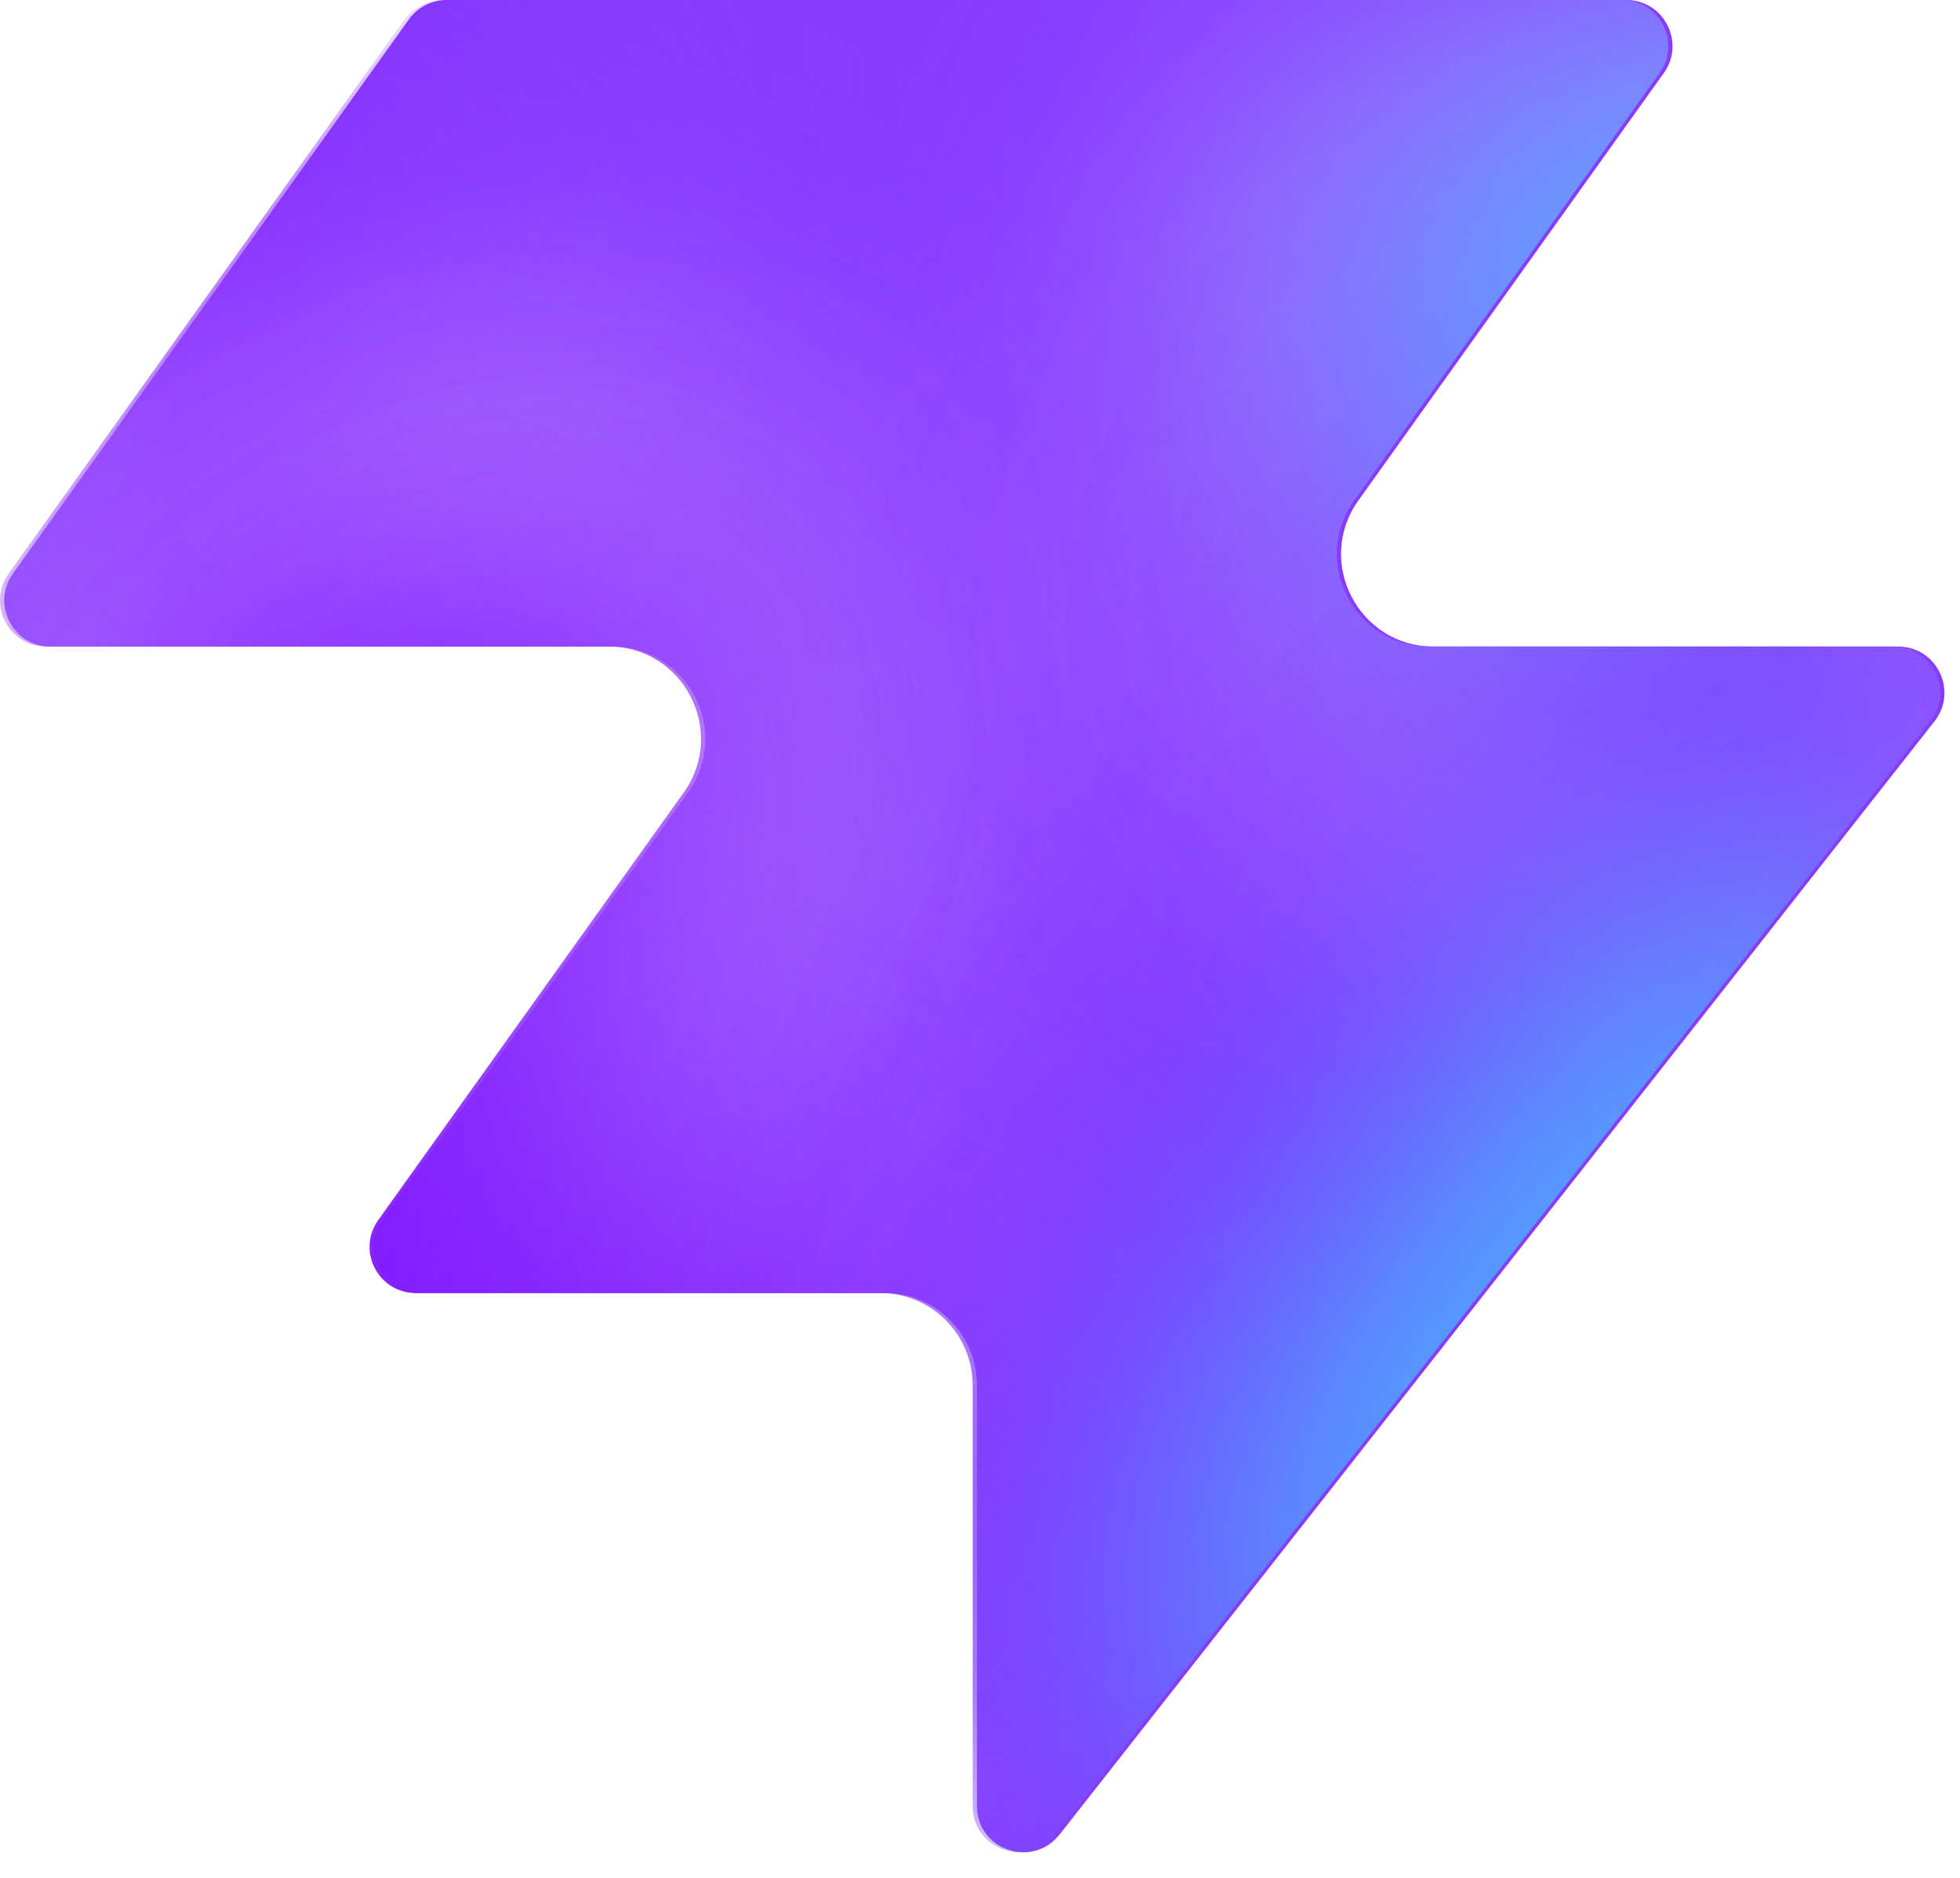
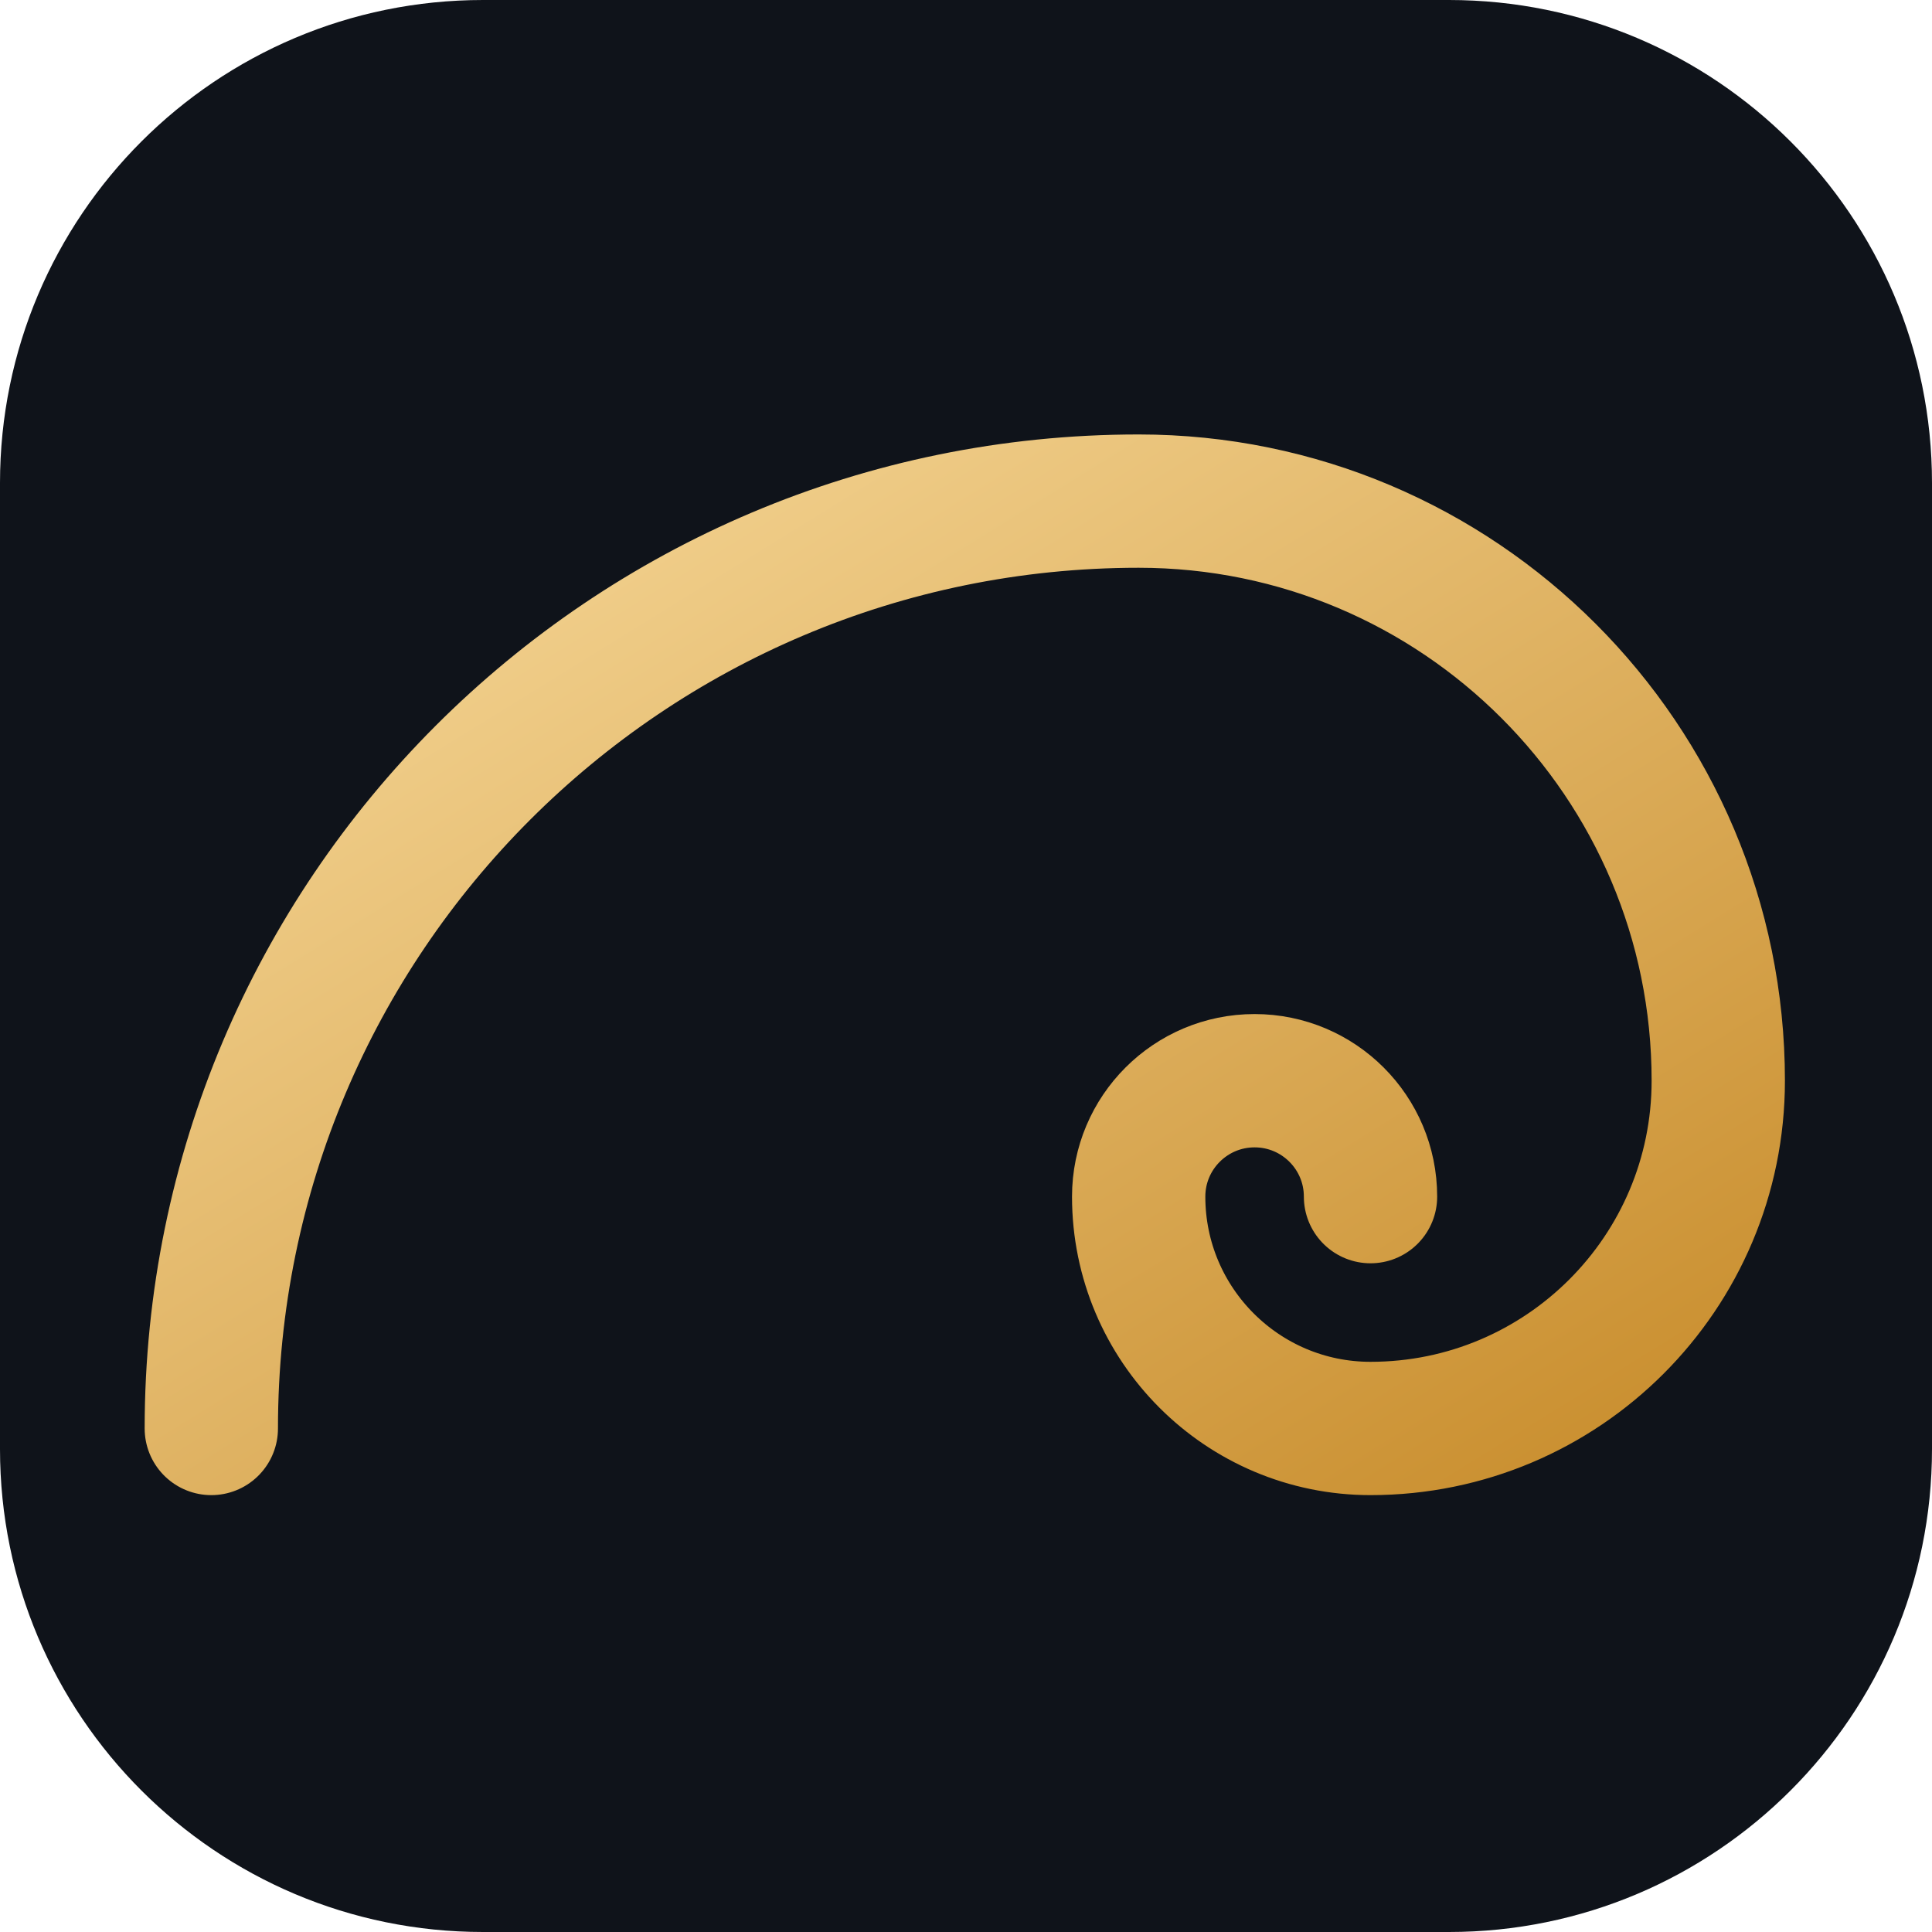
- <svg xmlns="http://www.w3.org/2000/svg" width="48" height="46" fill="none" viewBox="0 0 48 46">
-   <path fill="#863bff" d="M25.946 44.938c-.664.845-2.021.375-2.021-.698V33.937a2.26 2.26 0 0 0-2.262-2.262H10.287c-.92 0-1.456-1.04-.92-1.788l7.48-10.471c1.07-1.497 0-3.578-1.842-3.578H1.237c-.92 0-1.456-1.04-.92-1.788L10.013.474c.214-.297.556-.474.92-.474h28.894c.92 0 1.456 1.04.92 1.788l-7.48 10.471c-1.07 1.498 0 3.579 1.842 3.579h11.377c.943 0 1.473 1.088.89 1.83L25.947 44.94z" style="fill:#863bff;fill:color(display-p3 .525 .23 1);fill-opacity:1" />
-   <mask id="a" width="48" height="46" x="0" y="0" maskUnits="userSpaceOnUse" style="mask-type:alpha">
-     <path fill="#000" d="M25.842 44.938c-.664.844-2.021.375-2.021-.698V33.937a2.26 2.26 0 0 0-2.262-2.262H10.183c-.92 0-1.456-1.04-.92-1.788l7.48-10.471c1.07-1.498 0-3.579-1.842-3.579H1.133c-.92 0-1.456-1.04-.92-1.787L9.91.473c.214-.297.556-.474.92-.474h28.894c.92 0 1.456 1.04.92 1.788l-7.48 10.471c-1.07 1.498 0 3.578 1.842 3.578h11.377c.943 0 1.473 1.088.89 1.832L25.843 44.94z" style="fill:#000;fill-opacity:1" />
-   </mask>
-   <g mask="url(#a)">
-     <g filter="url(#b)">
-       <ellipse cx="5.508" cy="14.704" fill="#ede6ff" rx="5.508" ry="14.704" style="fill:#ede6ff;fill:color(display-p3 .927 .903 1);fill-opacity:1" transform="matrix(.00324 1 1 -.00324 -4.47 31.516)" />
-     </g>
-     <g filter="url(#c)">
-       <ellipse cx="10.399" cy="29.851" fill="#ede6ff" rx="10.399" ry="29.851" style="fill:#ede6ff;fill:color(display-p3 .927 .903 1);fill-opacity:1" transform="matrix(.00324 1 1 -.00324 -39.328 7.883)" />
-     </g>
-     <g filter="url(#d)">
-       <ellipse cx="5.508" cy="30.487" fill="#7e14ff" rx="5.508" ry="30.487" style="fill:#7e14ff;fill:color(display-p3 .492 .077 1);fill-opacity:1" transform="rotate(89.814 -25.913 -14.639)scale(1 -1)" />
-     </g>
-     <g filter="url(#e)">
-       <ellipse cx="5.508" cy="30.599" fill="#7e14ff" rx="5.508" ry="30.599" style="fill:#7e14ff;fill:color(display-p3 .492 .077 1);fill-opacity:1" transform="rotate(89.814 -32.644 -3.334)scale(1 -1)" />
-     </g>
-     <g filter="url(#f)">
-       <ellipse cx="5.508" cy="30.599" fill="#7e14ff" rx="5.508" ry="30.599" style="fill:#7e14ff;fill:color(display-p3 .492 .077 1);fill-opacity:1" transform="matrix(.00324 1 1 -.00324 -34.34 30.47)" />
-     </g>
-     <g filter="url(#g)">
-       <ellipse cx="14.072" cy="22.078" fill="#ede6ff" rx="14.072" ry="22.078" style="fill:#ede6ff;fill:color(display-p3 .927 .903 1);fill-opacity:1" transform="rotate(93.35 24.506 48.493)scale(-1 1)" />
-     </g>
-     <g filter="url(#h)">
-       <ellipse cx="3.47" cy="21.501" fill="#7e14ff" rx="3.47" ry="21.501" style="fill:#7e14ff;fill:color(display-p3 .492 .077 1);fill-opacity:1" transform="rotate(89.009 28.708 47.59)scale(-1 1)" />
-     </g>
-     <g filter="url(#i)">
-       <ellipse cx="3.47" cy="21.501" fill="#7e14ff" rx="3.47" ry="21.501" style="fill:#7e14ff;fill:color(display-p3 .492 .077 1);fill-opacity:1" transform="rotate(89.009 28.708 47.59)scale(-1 1)" />
-     </g>
-     <g filter="url(#j)">
-       <ellipse cx=".387" cy="8.972" fill="#7e14ff" rx="4.407" ry="29.108" style="fill:#7e14ff;fill:color(display-p3 .492 .077 1);fill-opacity:1" transform="rotate(39.51 .387 8.972)" />
-     </g>
-     <g filter="url(#k)">
-       <ellipse cx="47.523" cy="-6.092" fill="#7e14ff" rx="4.407" ry="29.108" style="fill:#7e14ff;fill:color(display-p3 .492 .077 1);fill-opacity:1" transform="rotate(37.892 47.523 -6.092)" />
-     </g>
-     <g filter="url(#l)">
-       <ellipse cx="41.412" cy="6.333" fill="#47bfff" rx="5.971" ry="9.665" style="fill:#47bfff;fill:color(display-p3 .28 .748 1);fill-opacity:1" transform="rotate(37.892 41.412 6.333)" />
-     </g>
-     <g filter="url(#m)">
-       <ellipse cx="-1.879" cy="38.332" fill="#7e14ff" rx="4.407" ry="29.108" style="fill:#7e14ff;fill:color(display-p3 .492 .077 1);fill-opacity:1" transform="rotate(37.892 -1.88 38.332)" />
-     </g>
-     <g filter="url(#n)">
-       <ellipse cx="-1.879" cy="38.332" fill="#7e14ff" rx="4.407" ry="29.108" style="fill:#7e14ff;fill:color(display-p3 .492 .077 1);fill-opacity:1" transform="rotate(37.892 -1.88 38.332)" />
-     </g>
-     <g filter="url(#o)">
-       <ellipse cx="35.651" cy="29.907" fill="#7e14ff" rx="4.407" ry="29.108" style="fill:#7e14ff;fill:color(display-p3 .492 .077 1);fill-opacity:1" transform="rotate(37.892 35.651 29.907)" />
-     </g>
-     <g filter="url(#p)">
-       <ellipse cx="38.418" cy="32.4" fill="#47bfff" rx="5.971" ry="15.297" style="fill:#47bfff;fill:color(display-p3 .28 .748 1);fill-opacity:1" transform="rotate(37.892 38.418 32.4)" />
-     </g>
+ <svg xmlns="http://www.w3.org/2000/svg" viewBox="0 0 32 32">
+   <defs>
+     <linearGradient id="g" x1="0" y1="0" x2="1" y2="1">
+       <stop offset="0" stop-color="#F7D99A" />
+       <stop offset="1" stop-color="#C98E2E" />
+     </linearGradient>
+   </defs>
+   <rect width="32" height="32" rx="8" fill="#0F131A" />
+   <g transform="translate(3.5 8.3) scale(1.92)" fill="none" stroke-linecap="round">
+     <path d="M0 8A8 8 0 0 1 8 0A5 5 0 0 1 13 5A3 3 0 0 1 10 8A2 2 0 0 1 8 6A1 1 0 0 1 9 5A1 1 0 0 1 10 6" stroke="url(#g)" stroke-width="1.15" />
  </g>
-   <defs>
-     <filter id="b" width="60.045" height="41.654" x="-19.77" y="16.149" color-interpolation-filters="sRGB" filterUnits="userSpaceOnUse">
-       <feFlood flood-opacity="0" result="BackgroundImageFix" />
-       <feBlend in="SourceGraphic" in2="BackgroundImageFix" result="shape" />
-       <feGaussianBlur result="effect1_foregroundBlur_2002_17158" stdDeviation="7.659" />
-     </filter>
-     <filter id="c" width="90.34" height="51.437" x="-54.613" y="-7.533" color-interpolation-filters="sRGB" filterUnits="userSpaceOnUse">
-       <feFlood flood-opacity="0" result="BackgroundImageFix" />
-       <feBlend in="SourceGraphic" in2="BackgroundImageFix" result="shape" />
-       <feGaussianBlur result="effect1_foregroundBlur_2002_17158" stdDeviation="7.659" />
-     </filter>
-     <filter id="d" width="79.355" height="29.4" x="-49.64" y="2.03" color-interpolation-filters="sRGB" filterUnits="userSpaceOnUse">
-       <feFlood flood-opacity="0" result="BackgroundImageFix" />
-       <feBlend in="SourceGraphic" in2="BackgroundImageFix" result="shape" />
-       <feGaussianBlur result="effect1_foregroundBlur_2002_17158" stdDeviation="4.596" />
-     </filter>
-     <filter id="e" width="79.579" height="29.4" x="-45.045" y="20.029" color-interpolation-filters="sRGB" filterUnits="userSpaceOnUse">
-       <feFlood flood-opacity="0" result="BackgroundImageFix" />
-       <feBlend in="SourceGraphic" in2="BackgroundImageFix" result="shape" />
-       <feGaussianBlur result="effect1_foregroundBlur_2002_17158" stdDeviation="4.596" />
-     </filter>
-     <filter id="f" width="79.579" height="29.4" x="-43.513" y="21.178" color-interpolation-filters="sRGB" filterUnits="userSpaceOnUse">
-       <feFlood flood-opacity="0" result="BackgroundImageFix" />
-       <feBlend in="SourceGraphic" in2="BackgroundImageFix" result="shape" />
-       <feGaussianBlur result="effect1_foregroundBlur_2002_17158" stdDeviation="4.596" />
-     </filter>
-     <filter id="g" width="74.749" height="58.852" x="15.756" y="-17.901" color-interpolation-filters="sRGB" filterUnits="userSpaceOnUse">
-       <feFlood flood-opacity="0" result="BackgroundImageFix" />
-       <feBlend in="SourceGraphic" in2="BackgroundImageFix" result="shape" />
-       <feGaussianBlur result="effect1_foregroundBlur_2002_17158" stdDeviation="7.659" />
-     </filter>
-     <filter id="h" width="61.377" height="25.362" x="23.548" y="2.284" color-interpolation-filters="sRGB" filterUnits="userSpaceOnUse">
-       <feFlood flood-opacity="0" result="BackgroundImageFix" />
-       <feBlend in="SourceGraphic" in2="BackgroundImageFix" result="shape" />
-       <feGaussianBlur result="effect1_foregroundBlur_2002_17158" stdDeviation="4.596" />
-     </filter>
-     <filter id="i" width="61.377" height="25.362" x="23.548" y="2.284" color-interpolation-filters="sRGB" filterUnits="userSpaceOnUse">
-       <feFlood flood-opacity="0" result="BackgroundImageFix" />
-       <feBlend in="SourceGraphic" in2="BackgroundImageFix" result="shape" />
-       <feGaussianBlur result="effect1_foregroundBlur_2002_17158" stdDeviation="4.596" />
-     </filter>
-     <filter id="j" width="56.045" height="63.649" x="-27.636" y="-22.853" color-interpolation-filters="sRGB" filterUnits="userSpaceOnUse">
-       <feFlood flood-opacity="0" result="BackgroundImageFix" />
-       <feBlend in="SourceGraphic" in2="BackgroundImageFix" result="shape" />
-       <feGaussianBlur result="effect1_foregroundBlur_2002_17158" stdDeviation="4.596" />
-     </filter>
-     <filter id="k" width="54.814" height="64.646" x="20.116" y="-38.415" color-interpolation-filters="sRGB" filterUnits="userSpaceOnUse">
-       <feFlood flood-opacity="0" result="BackgroundImageFix" />
-       <feBlend in="SourceGraphic" in2="BackgroundImageFix" result="shape" />
-       <feGaussianBlur result="effect1_foregroundBlur_2002_17158" stdDeviation="4.596" />
-     </filter>
-     <filter id="l" width="33.541" height="35.313" x="24.641" y="-11.323" color-interpolation-filters="sRGB" filterUnits="userSpaceOnUse">
-       <feFlood flood-opacity="0" result="BackgroundImageFix" />
-       <feBlend in="SourceGraphic" in2="BackgroundImageFix" result="shape" />
-       <feGaussianBlur result="effect1_foregroundBlur_2002_17158" stdDeviation="4.596" />
-     </filter>
-     <filter id="m" width="54.814" height="64.646" x="-29.286" y="6.009" color-interpolation-filters="sRGB" filterUnits="userSpaceOnUse">
-       <feFlood flood-opacity="0" result="BackgroundImageFix" />
-       <feBlend in="SourceGraphic" in2="BackgroundImageFix" result="shape" />
-       <feGaussianBlur result="effect1_foregroundBlur_2002_17158" stdDeviation="4.596" />
-     </filter>
-     <filter id="n" width="54.814" height="64.646" x="-29.286" y="6.009" color-interpolation-filters="sRGB" filterUnits="userSpaceOnUse">
-       <feFlood flood-opacity="0" result="BackgroundImageFix" />
-       <feBlend in="SourceGraphic" in2="BackgroundImageFix" result="shape" />
-       <feGaussianBlur result="effect1_foregroundBlur_2002_17158" stdDeviation="4.596" />
-     </filter>
-     <filter id="o" width="54.814" height="64.646" x="8.244" y="-2.416" color-interpolation-filters="sRGB" filterUnits="userSpaceOnUse">
-       <feFlood flood-opacity="0" result="BackgroundImageFix" />
-       <feBlend in="SourceGraphic" in2="BackgroundImageFix" result="shape" />
-       <feGaussianBlur result="effect1_foregroundBlur_2002_17158" stdDeviation="4.596" />
-     </filter>
-     <filter id="p" width="39.409" height="43.623" x="18.713" y="10.588" color-interpolation-filters="sRGB" filterUnits="userSpaceOnUse">
-       <feFlood flood-opacity="0" result="BackgroundImageFix" />
-       <feBlend in="SourceGraphic" in2="BackgroundImageFix" result="shape" />
-       <feGaussianBlur result="effect1_foregroundBlur_2002_17158" stdDeviation="4.596" />
-     </filter>
-   </defs>
</svg>
